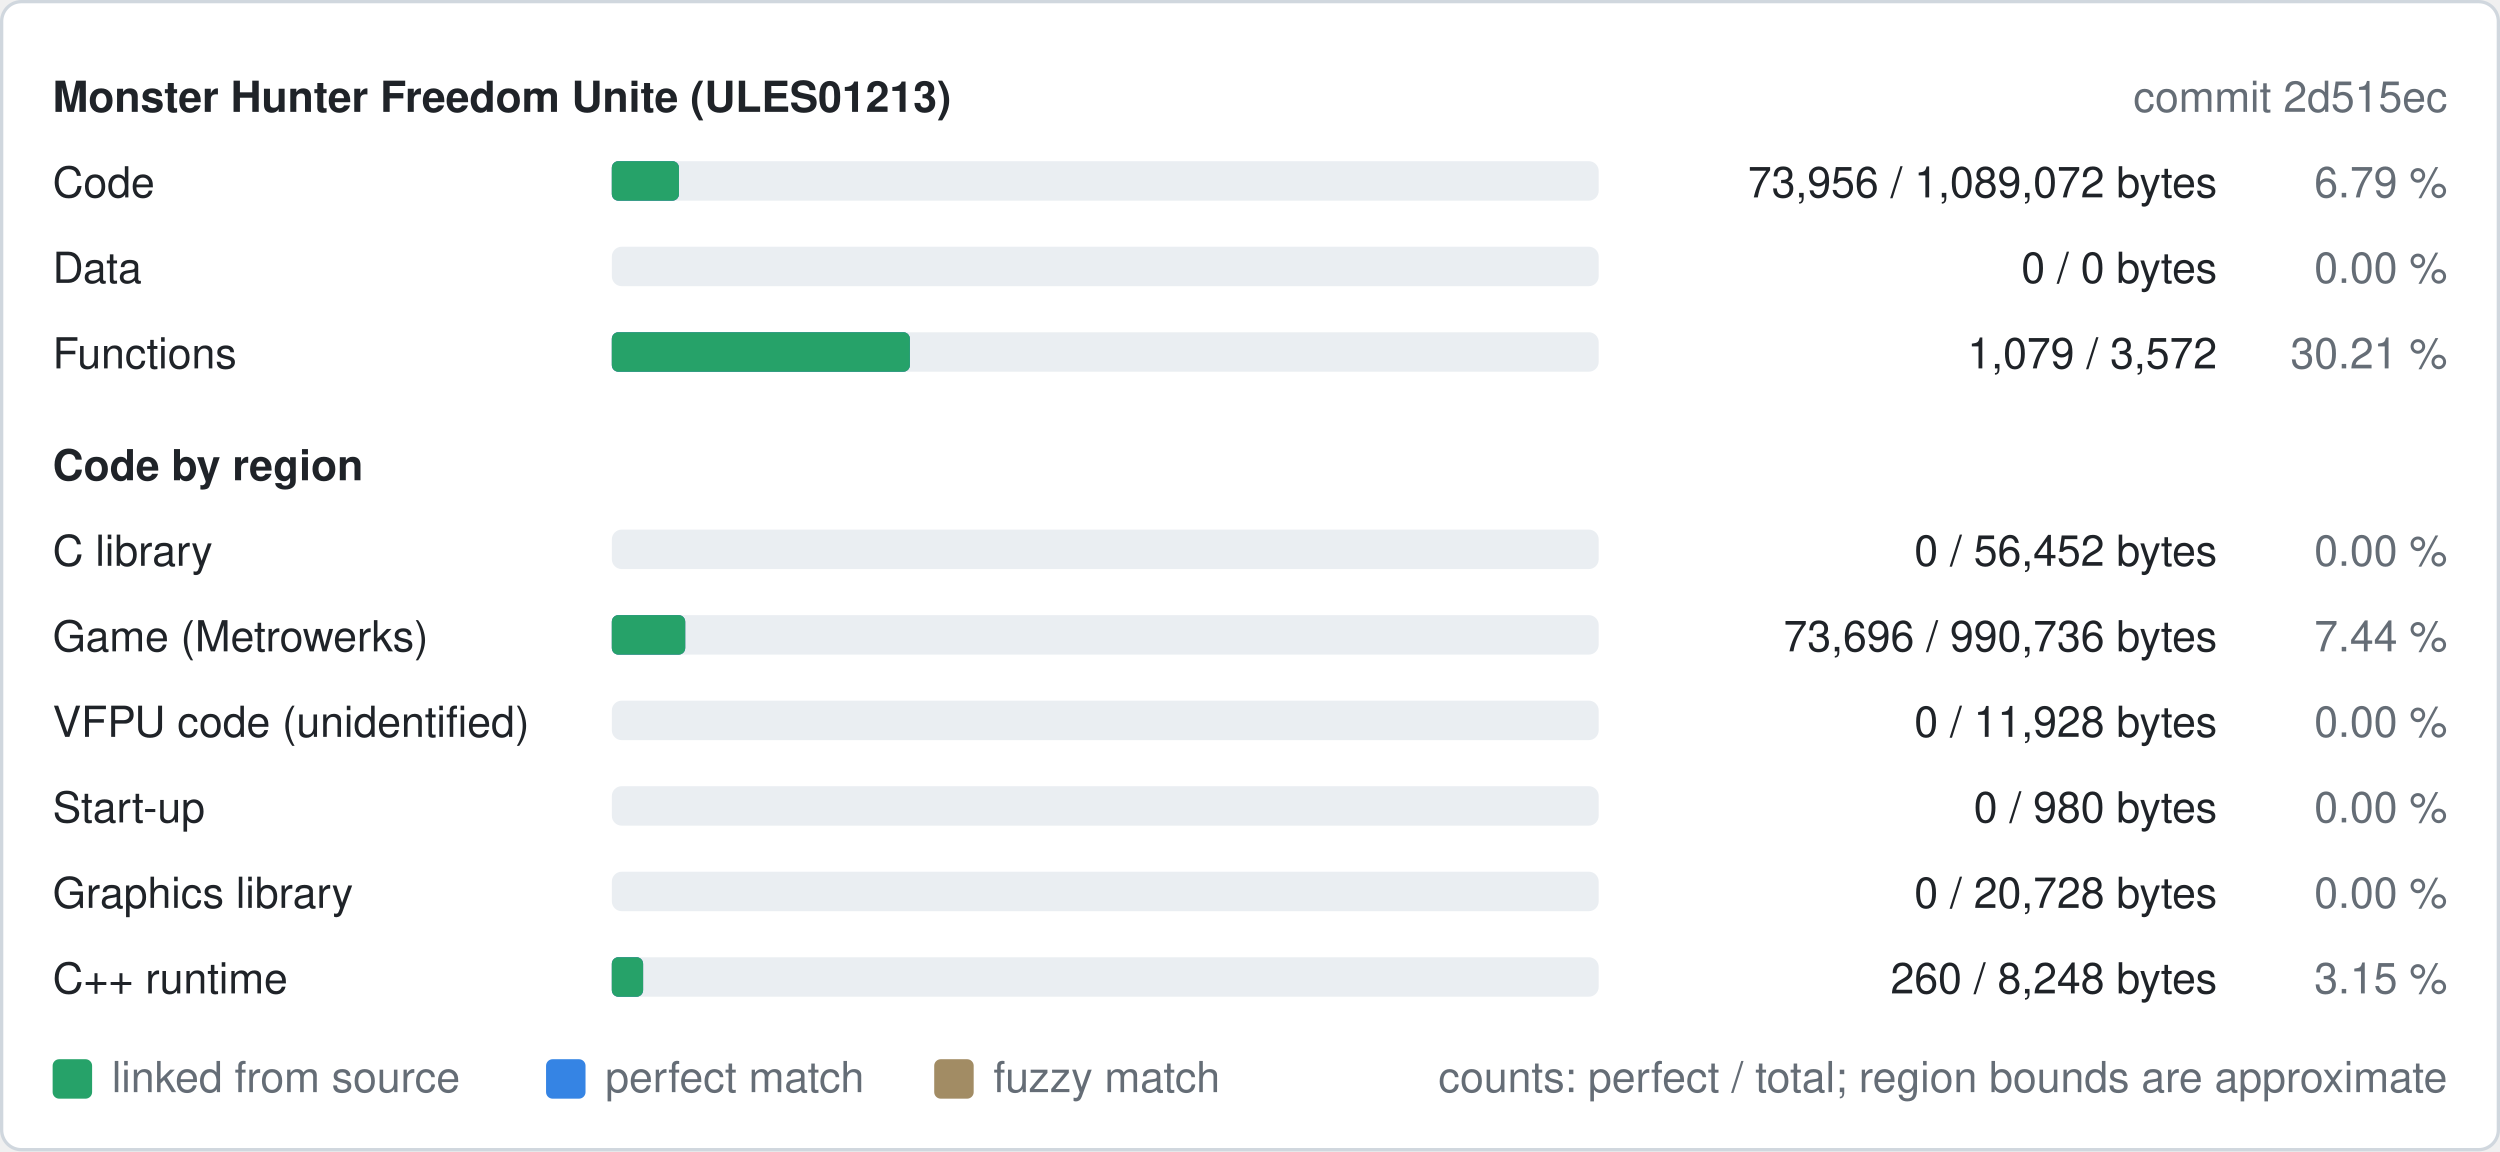
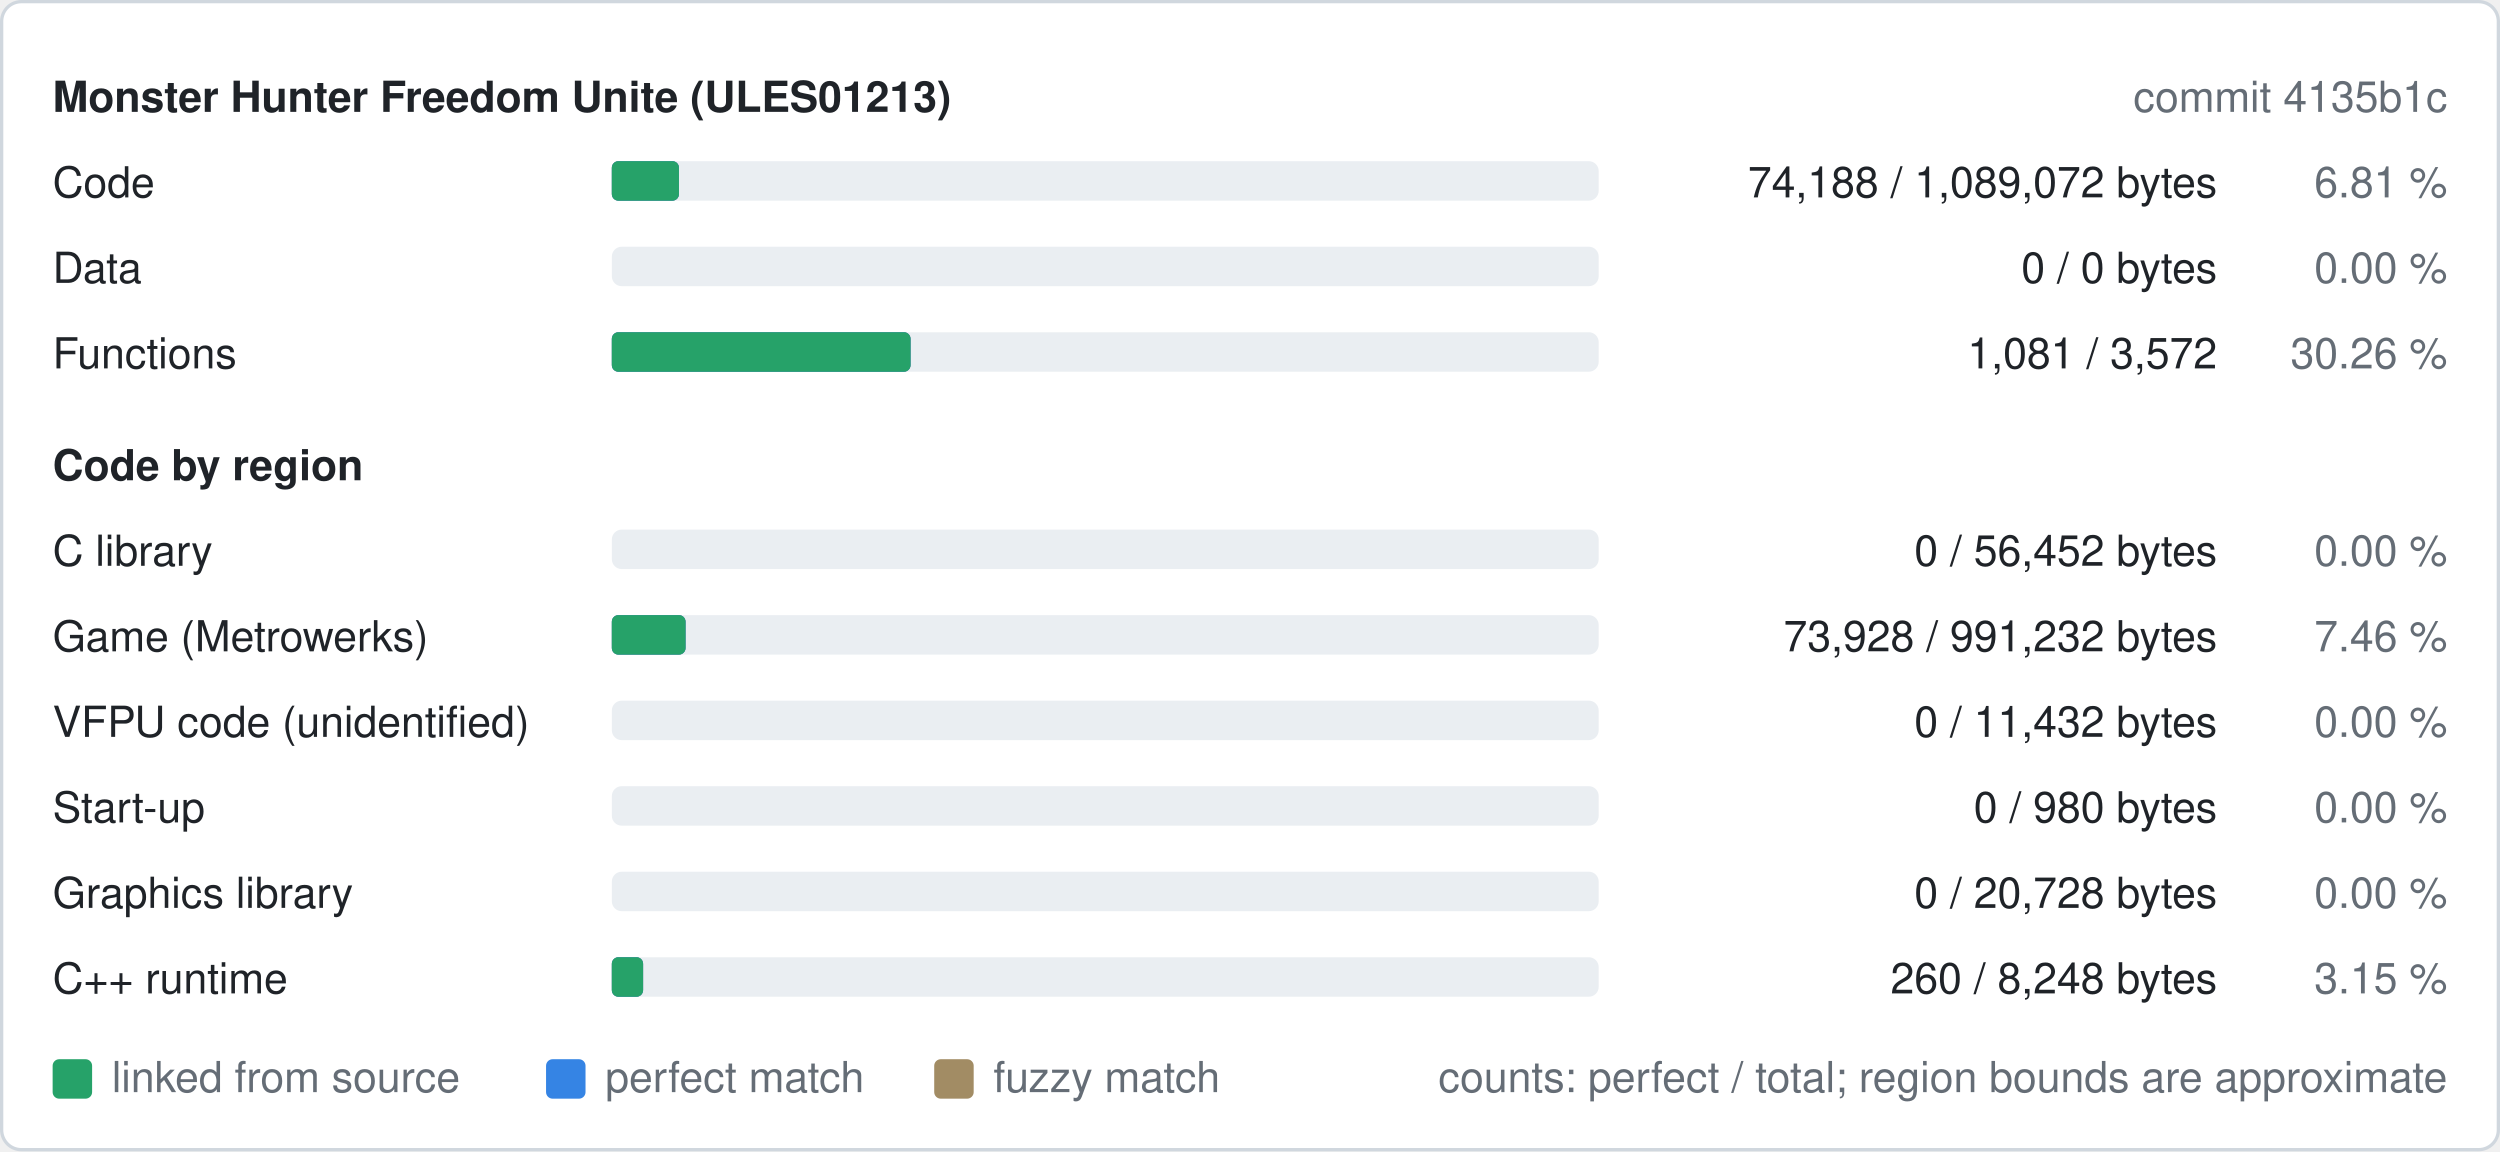
<svg xmlns="http://www.w3.org/2000/svg" width="760" height="350" viewBox="0 0 760 350" role="img" aria-label="Decompilation progress of ULES01213">
  <style>
text{font-family:-apple-system,BlinkMacSystemFont,"Segoe UI",Helvetica,Arial,sans-serif;font-size:13px}
.b{font-weight:600}
.bg{fill:#ffffff;stroke:#d0d7de}.t{fill:#1f2328}.m{fill:#656d76}.track{fill:#eaeef2}.fuzzy{fill:#a28c64}.perfect{fill:#3584e4}.linked{fill:#26a269}
@media (prefers-color-scheme: dark){.bg{fill:#0d1117;stroke:#30363d}.t{fill:#e6edf3}.m{fill:#8d96a0}.track{fill:#21262d}.fuzzy{fill:#a28c64}.perfect{fill:#3584e4}.linked{fill:#2ec27e}}
</style>
  <rect class="bg" x="0.5" y="0.5" width="759" height="349" rx="6" />
  <text class="t b" x="16" y="34">Monster Hunter Freedom Unite (ULES01213)</text>
-   <text class="m" x="744" y="34" text-anchor="end">commit 2d515ec</text>
+   <text class="m" x="744" y="34" text-anchor="end">commit 4135b1c</text>
  <text class="t" x="16" y="60">Code</text>
  <rect class="track" x="186" y="49" width="300" height="12" rx="3" />
  <rect class="fuzzy" x="186" y="49" width="20.4" height="12" rx="2" />
  <rect class="perfect" x="186" y="49" width="20.4" height="12" rx="2" />
  <rect class="linked" x="186" y="49" width="20.4" height="12" rx="2" />
-   <text class="t" x="674" y="60" text-anchor="end">73,956 / 1,089,072 bytes</text>
-   <text class="m" x="744" y="60" text-anchor="end">6.79 %</text>
+   <text class="t" x="674" y="60" text-anchor="end">74,188 / 1,089,072 bytes</text>
+   <text class="m" x="744" y="60" text-anchor="end">6.81 %</text>
  <text class="t" x="16" y="86">Data</text>
  <rect class="track" x="186" y="75" width="300" height="12" rx="3" />
  <text class="t" x="674" y="86" text-anchor="end">0 / 0 bytes</text>
  <text class="m" x="744" y="86" text-anchor="end">0.00 %</text>
  <text class="t" x="16" y="112">Functions</text>
  <rect class="track" x="186" y="101" width="300" height="12" rx="3" />
-   <rect class="fuzzy" x="186" y="101" width="90.6" height="12" rx="2" />
-   <rect class="perfect" x="186" y="101" width="90.6" height="12" rx="2" />
-   <rect class="linked" x="186" y="101" width="90.6" height="12" rx="2" />
-   <text class="t" x="674" y="112" text-anchor="end">1,079 / 3,572</text>
-   <text class="m" x="744" y="112" text-anchor="end">30.21 %</text>
+   <rect class="fuzzy" x="186" y="101" width="90.8" height="12" rx="2" />
+   <rect class="perfect" x="186" y="101" width="90.8" height="12" rx="2" />
+   <rect class="linked" x="186" y="101" width="90.8" height="12" rx="2" />
+   <text class="t" x="674" y="112" text-anchor="end">1,081 / 3,572</text>
+   <text class="m" x="744" y="112" text-anchor="end">30.26 %</text>
  <text class="t b" x="16" y="146">Code by region</text>
  <text class="t" x="16" y="172">C library</text>
  <rect class="track" x="186" y="161" width="300" height="12" rx="3" />
  <text class="t" x="674" y="172" text-anchor="end">0 / 56,452 bytes</text>
  <text class="m" x="744" y="172" text-anchor="end">0.00 %</text>
  <text class="t" x="16" y="198">Game (Metrowerks)</text>
  <rect class="track" x="186" y="187" width="300" height="12" rx="3" />
-   <rect class="fuzzy" x="186" y="187" width="22.3" height="12" rx="2" />
-   <rect class="perfect" x="186" y="187" width="22.3" height="12" rx="2" />
-   <rect class="linked" x="186" y="187" width="22.3" height="12" rx="2" />
-   <text class="t" x="674" y="198" text-anchor="end">73,696 / 990,736 bytes</text>
-   <text class="m" x="744" y="198" text-anchor="end">7.44 %</text>
+   <rect class="fuzzy" x="186" y="187" width="22.4" height="12" rx="2" />
+   <rect class="perfect" x="186" y="187" width="22.4" height="12" rx="2" />
+   <rect class="linked" x="186" y="187" width="22.4" height="12" rx="2" />
+   <text class="t" x="674" y="198" text-anchor="end">73,928 / 991,232 bytes</text>
+   <text class="m" x="744" y="198" text-anchor="end">7.46 %</text>
  <text class="t" x="16" y="224">VFPU code (unidentified)</text>
  <rect class="track" x="186" y="213" width="300" height="12" rx="3" />
-   <text class="t" x="674" y="224" text-anchor="end">0 / 11,928 bytes</text>
+   <text class="t" x="674" y="224" text-anchor="end">0 / 11,432 bytes</text>
  <text class="m" x="744" y="224" text-anchor="end">0.00 %</text>
  <text class="t" x="16" y="250">Start-up</text>
  <rect class="track" x="186" y="239" width="300" height="12" rx="3" />
  <text class="t" x="674" y="250" text-anchor="end">0 / 980 bytes</text>
  <text class="m" x="744" y="250" text-anchor="end">0.00 %</text>
  <text class="t" x="16" y="276">Graphics library</text>
  <rect class="track" x="186" y="265" width="300" height="12" rx="3" />
  <text class="t" x="674" y="276" text-anchor="end">0 / 20,728 bytes</text>
  <text class="m" x="744" y="276" text-anchor="end">0.00 %</text>
  <text class="t" x="16" y="302">C++ runtime</text>
  <rect class="track" x="186" y="291" width="300" height="12" rx="3" />
  <rect class="fuzzy" x="186" y="291" width="9.5" height="12" rx="2" />
  <rect class="perfect" x="186" y="291" width="9.5" height="12" rx="2" />
  <rect class="linked" x="186" y="291" width="9.5" height="12" rx="2" />
  <text class="t" x="674" y="302" text-anchor="end">260 / 8,248 bytes</text>
  <text class="m" x="744" y="302" text-anchor="end">3.15 %</text>
  <rect class="linked" x="16" y="322" width="12" height="12" rx="2" />
  <text class="m" x="34" y="332">linked from source</text>
  <rect class="perfect" x="166" y="322" width="12" height="12" rx="2" />
  <text class="m" x="184" y="332">perfect match</text>
  <rect class="fuzzy" x="284" y="322" width="12" height="12" rx="2" />
  <text class="m" x="302" y="332">fuzzy match</text>
  <text class="m" x="744" y="332" text-anchor="end">counts: perfect / total; region bounds are approximate</text>
</svg>
